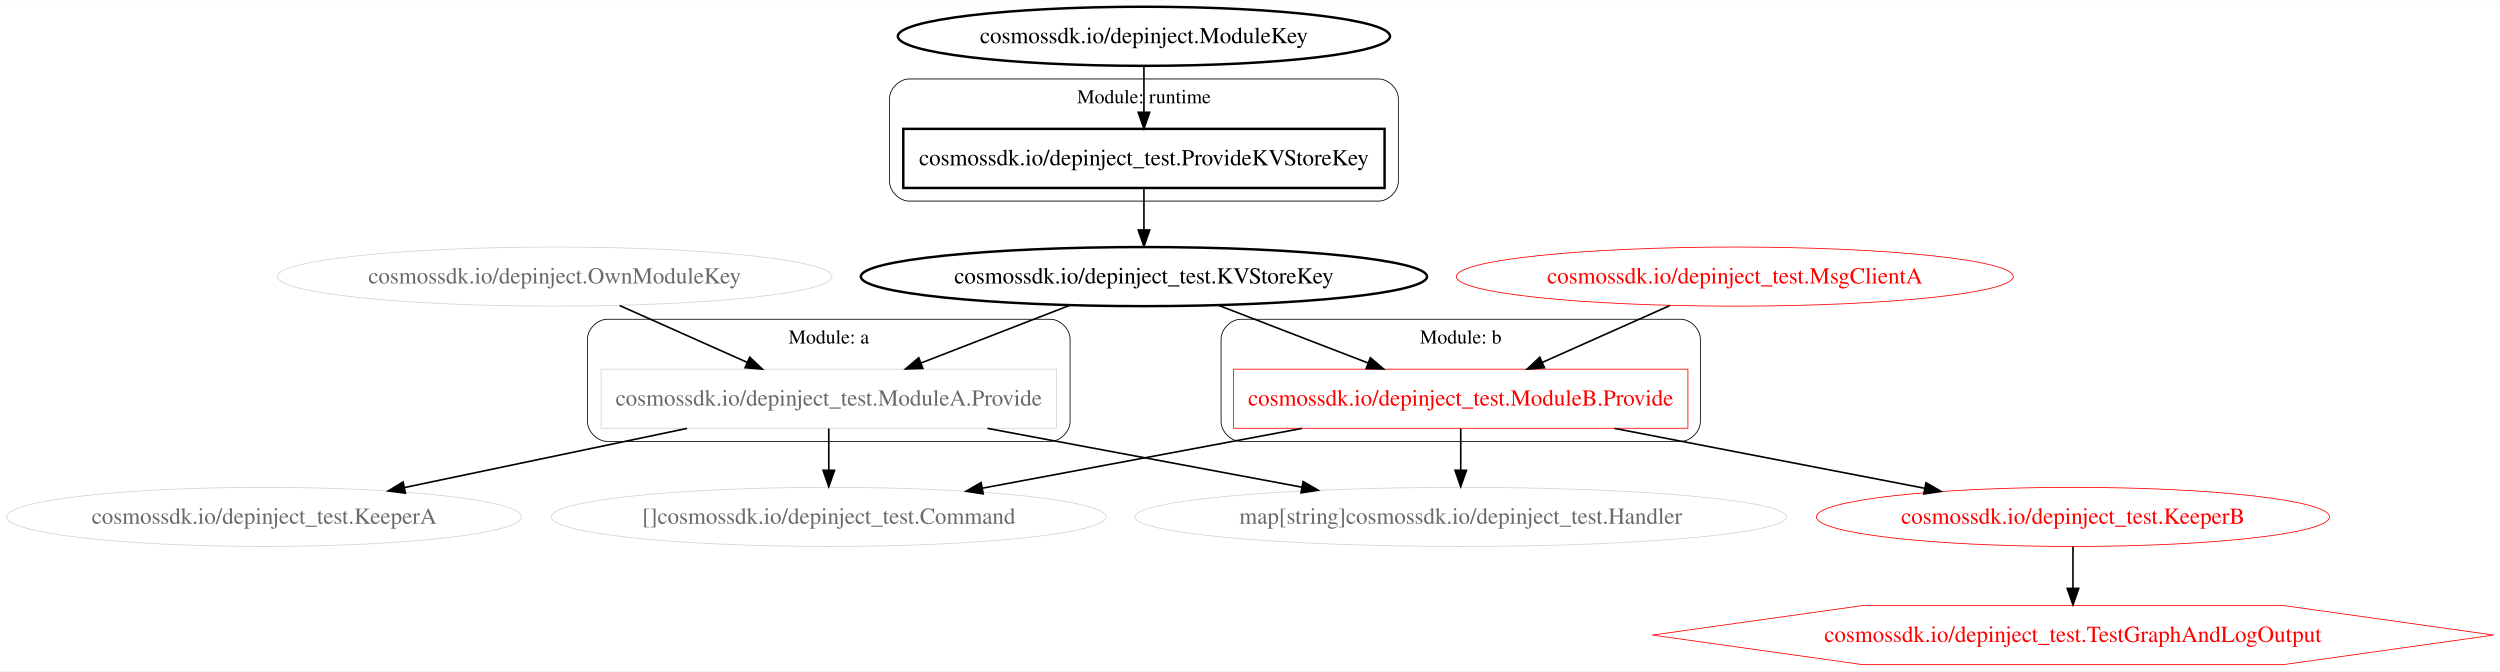
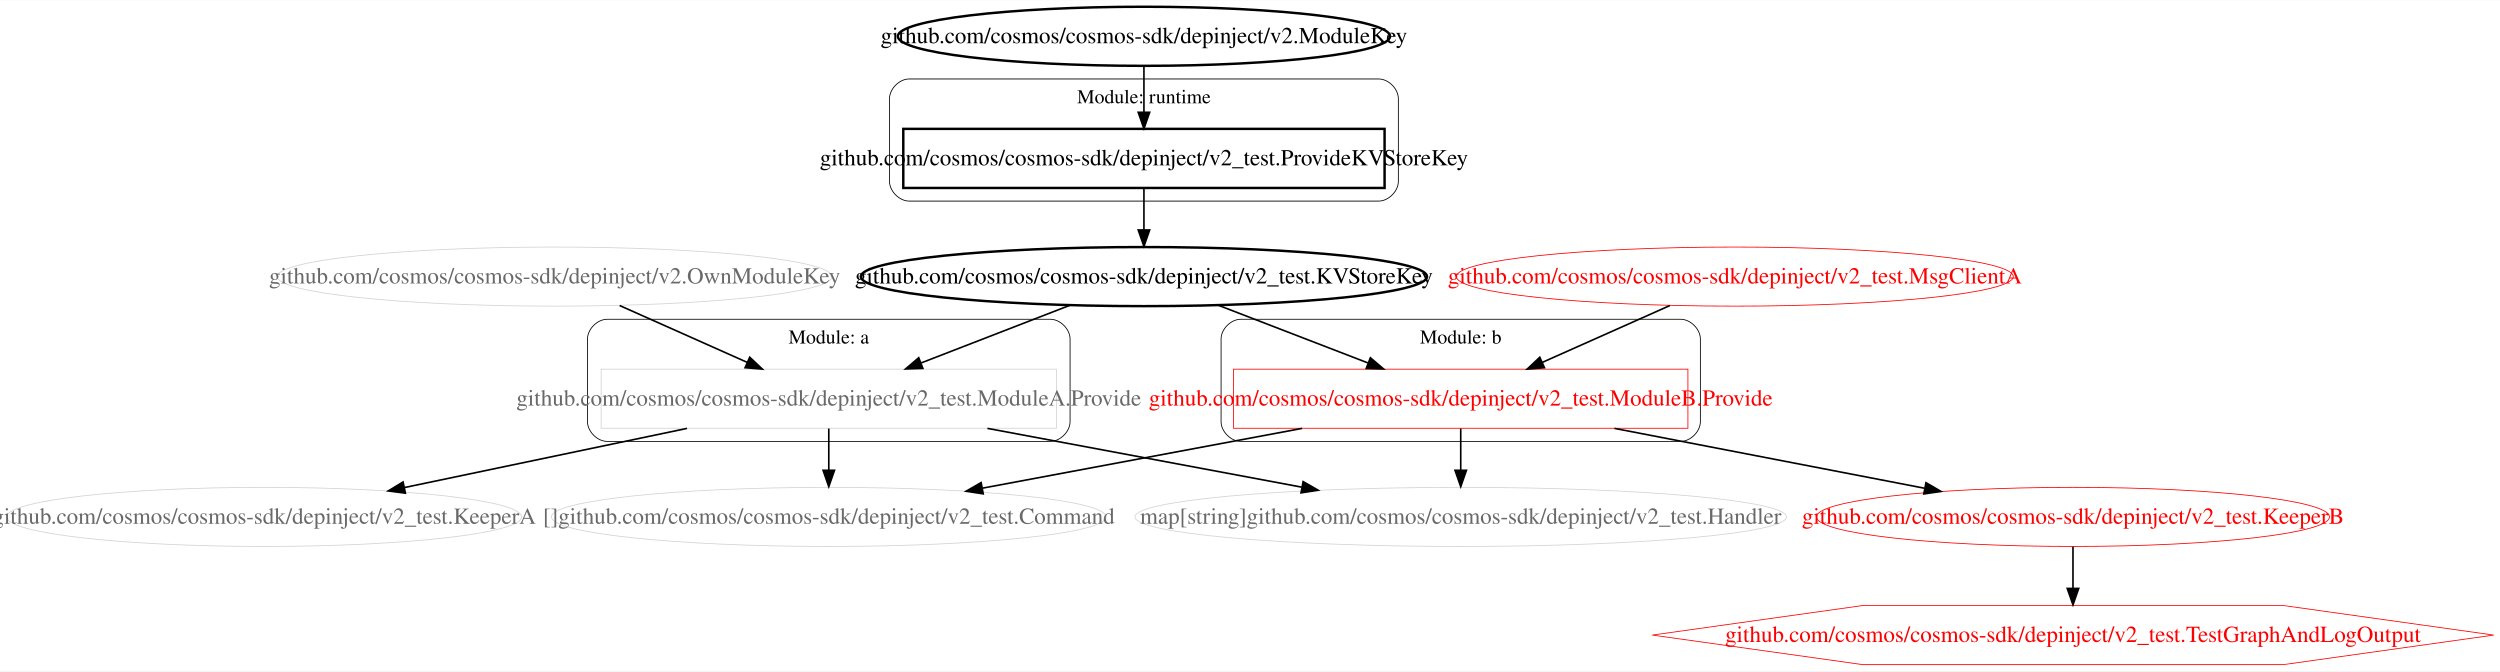
<svg xmlns="http://www.w3.org/2000/svg" width="1523pt" height="409pt" viewBox="0.00 0.00 1523.08 408.80">
  <g id="graph0" class="graph" transform="scale(1 1) rotate(0) translate(4 404.8)">
    <polygon fill="#ffffff" stroke="transparent" points="-4,4 -4,-404.8 1519.079,-404.8 1519.079,4 -4,4" />
    <g id="clust1" class="cluster">
      <path fill="none" stroke="#000000" stroke-width=".5" d="M365.921,-136C365.921,-136 635.921,-136 635.921,-136 641.921,-136 647.921,-142 647.921,-148 647.921,-148 647.921,-198.4 647.921,-198.4 647.921,-204.4 641.921,-210.4 635.921,-210.4 635.921,-210.4 365.921,-210.4 365.921,-210.4 359.921,-210.4 353.921,-204.4 353.921,-198.4 353.921,-198.4 353.921,-148 353.921,-148 353.921,-142 359.921,-136 365.921,-136" />
      <text text-anchor="middle" x="500.921" y="-195.6" font-family="Times,serif" font-size="12.00" fill="#000000">Module: a</text>
    </g>
    <g id="clust2" class="cluster">
      <path fill="none" stroke="#000000" stroke-width=".5" d="M751.921,-136C751.921,-136 1019.921,-136 1019.921,-136 1025.921,-136 1031.921,-142 1031.921,-148 1031.921,-148 1031.921,-198.4 1031.921,-198.4 1031.921,-204.4 1025.921,-210.4 1019.921,-210.4 1019.921,-210.4 751.921,-210.4 751.921,-210.4 745.921,-210.4 739.921,-204.4 739.921,-198.4 739.921,-198.4 739.921,-148 739.921,-148 739.921,-142 745.921,-136 751.921,-136" />
      <text text-anchor="middle" x="885.921" y="-195.6" font-family="Times,serif" font-size="12.00" fill="#000000">Module: b</text>
    </g>
    <g id="clust3" class="cluster">
      <path fill="none" stroke="#000000" stroke-width=".5" d="M549.921,-282.4C549.921,-282.4 835.921,-282.4 835.921,-282.4 841.921,-282.4 847.921,-288.4 847.921,-294.4 847.921,-294.4 847.921,-344.8 847.921,-344.8 847.921,-350.8 841.921,-356.8 835.921,-356.8 835.921,-356.8 549.921,-356.8 549.921,-356.8 543.921,-356.8 537.921,-350.8 537.921,-344.8 537.921,-344.8 537.921,-294.4 537.921,-294.4 537.921,-288.4 543.921,-282.4 549.921,-282.4" />
      <text text-anchor="middle" x="692.921" y="-342" font-family="Times,serif" font-size="12.00" fill="#000000">Module: runtime</text>
    </g>
    <g id="node1" class="node">
      <polygon fill="none" stroke="#d3d3d3" stroke-width=".5" points="639.602,-180 362.24,-180 362.24,-144 639.602,-144 639.602,-180" />
-       <text text-anchor="middle" x="500.921" y="-157.8" font-family="Times,serif" font-size="14.00" fill="#696969">cosmossdk.io/depinject_test.ModuleA.Provide</text>
+       <text text-anchor="middle" x="500.921" y="-157.8" font-family="Times,serif" font-size="14.00" fill="#696969">github.com/cosmos/cosmos-sdk/depinject/v2_test.ModuleA.Provide</text>
    </g>
    <g id="node4" class="node">
      <ellipse fill="none" stroke="#d3d3d3" stroke-width=".5" cx="500.921" cy="-90" rx="168.983" ry="18" />
-       <text text-anchor="middle" x="500.921" y="-85.8" font-family="Times,serif" font-size="14.00" fill="#696969">[]cosmossdk.io/depinject_test.Command</text>
+       <text text-anchor="middle" x="500.921" y="-85.8" font-family="Times,serif" font-size="14.00" fill="#696969">[]github.com/cosmos/cosmos-sdk/depinject/v2_test.Command</text>
    </g>
    <g id="edge7" class="edge">
      <path fill="none" stroke="#000000" d="M500.921,-143.831C500.921,-136.131 500.921,-126.974 500.921,-118.417" />
      <polygon fill="#000000" stroke="#000000" points="504.421,-118.413 500.921,-108.413 497.421,-118.413 504.421,-118.413" />
    </g>
    <g id="node8" class="node">
      <ellipse fill="none" stroke="#d3d3d3" stroke-width=".5" cx="156.921" cy="-90" rx="156.842" ry="18" />
-       <text text-anchor="middle" x="156.921" y="-85.8" font-family="Times,serif" font-size="14.00" fill="#696969">cosmossdk.io/depinject_test.KeeperA</text>
+       <text text-anchor="middle" x="156.921" y="-85.8" font-family="Times,serif" font-size="14.00" fill="#696969">github.com/cosmos/cosmos-sdk/depinject/v2_test.KeeperA</text>
    </g>
    <g id="edge5" class="edge">
      <path fill="none" stroke="#000000" d="M414.559,-143.924C361.927,-132.908 294.93,-118.886 242.45,-107.901" />
      <polygon fill="#000000" stroke="#000000" points="242.997,-104.44 232.492,-105.817 241.563,-111.292 242.997,-104.44" />
    </g>
    <g id="node12" class="node">
      <ellipse fill="none" stroke="#d3d3d3" stroke-width=".5" cx="885.921" cy="-90" rx="198.454" ry="18" />
-       <text text-anchor="middle" x="885.921" y="-85.8" font-family="Times,serif" font-size="14.00" fill="#696969">map[string]cosmossdk.io/depinject_test.Handler</text>
+       <text text-anchor="middle" x="885.921" y="-85.8" font-family="Times,serif" font-size="14.00" fill="#696969">map[string]github.com/cosmos/cosmos-sdk/depinject/v2_test.Handler</text>
    </g>
    <g id="edge6" class="edge">
      <path fill="none" stroke="#000000" d="M597.576,-143.924C656.112,-132.977 730.523,-119.061 789.091,-108.109" />
      <polygon fill="#000000" stroke="#000000" points="789.904,-111.517 799.09,-106.239 788.617,-104.636 789.904,-111.517" />
    </g>
    <g id="node2" class="node">
      <polygon fill="none" stroke="#ff0000" stroke-width=".5" points="1024.332,-180 747.51,-180 747.51,-144 1024.332,-144 1024.332,-180" />
-       <text text-anchor="middle" x="885.921" y="-157.8" font-family="Times,serif" font-size="14.00" fill="#ff0000">cosmossdk.io/depinject_test.ModuleB.Provide</text>
+       <text text-anchor="middle" x="885.921" y="-157.8" font-family="Times,serif" font-size="14.00" fill="#ff0000">github.com/cosmos/cosmos-sdk/depinject/v2_test.ModuleB.Provide</text>
    </g>
    <g id="edge11" class="edge">
      <path fill="none" stroke="#000000" d="M789.266,-143.924C729.677,-132.78 653.638,-118.56 594.607,-107.52" />
      <polygon fill="#000000" stroke="#000000" points="595.012,-104.036 584.539,-105.638 593.725,-110.916 595.012,-104.036" />
    </g>
    <g id="node9" class="node">
      <ellipse fill="none" stroke="#ff0000" stroke-width=".5" cx="1258.921" cy="-90" rx="156.28" ry="18" />
-       <text text-anchor="middle" x="1258.921" y="-85.8" font-family="Times,serif" font-size="14.00" fill="#ff0000">cosmossdk.io/depinject_test.KeeperB</text>
+       <text text-anchor="middle" x="1258.921" y="-85.8" font-family="Times,serif" font-size="14.00" fill="#ff0000">github.com/cosmos/cosmos-sdk/depinject/v2_test.KeeperB</text>
    </g>
    <g id="edge10" class="edge">
      <path fill="none" stroke="#000000" d="M979.563,-143.924C1037.379,-132.764 1111.18,-118.518 1168.406,-107.472" />
      <polygon fill="#000000" stroke="#000000" points="1169.372,-110.85 1178.527,-105.518 1168.045,-103.977 1169.372,-110.85" />
    </g>
    <g id="edge12" class="edge">
      <path fill="none" stroke="#000000" d="M885.921,-143.831C885.921,-136.131 885.921,-126.974 885.921,-118.417" />
      <polygon fill="#000000" stroke="#000000" points="889.421,-118.413 885.921,-108.413 882.421,-118.413 889.421,-118.413" />
    </g>
    <g id="node3" class="node">
      <polygon fill="none" stroke="#000000" stroke-width="1.5" points="839.529,-326.4 546.313,-326.4 546.313,-290.4 839.529,-290.4 839.529,-326.4" />
-       <text text-anchor="middle" x="692.921" y="-304.2" font-family="Times,serif" font-size="14.00" fill="#000000">cosmossdk.io/depinject_test.ProvideKVStoreKey</text>
+       <text text-anchor="middle" x="692.921" y="-304.2" font-family="Times,serif" font-size="14.00" fill="#000000">github.com/cosmos/cosmos-sdk/depinject/v2_test.ProvideKVStoreKey</text>
    </g>
    <g id="node7" class="node">
      <ellipse fill="none" stroke="#000000" stroke-width="1.5" cx="692.921" cy="-236.4" rx="172.472" ry="18" />
-       <text text-anchor="middle" x="692.921" y="-232.2" font-family="Times,serif" font-size="14.00" fill="#000000">cosmossdk.io/depinject_test.KVStoreKey</text>
+       <text text-anchor="middle" x="692.921" y="-232.2" font-family="Times,serif" font-size="14.00" fill="#000000">github.com/cosmos/cosmos-sdk/depinject/v2_test.KVStoreKey</text>
    </g>
    <g id="edge2" class="edge">
      <path fill="none" stroke="#000000" d="M692.921,-290.231C692.921,-282.531 692.921,-273.374 692.921,-264.817" />
      <polygon fill="#000000" stroke="#000000" points="696.421,-264.813 692.921,-254.813 689.421,-264.813 696.421,-264.813" />
    </g>
    <g id="node5" class="node">
      <ellipse fill="none" stroke="#000000" stroke-width="1.5" cx="692.921" cy="-382.8" rx="149.927" ry="18" />
-       <text text-anchor="middle" x="692.921" y="-378.6" font-family="Times,serif" font-size="14.00" fill="#000000">cosmossdk.io/depinject.ModuleKey</text>
+       <text text-anchor="middle" x="692.921" y="-378.6" font-family="Times,serif" font-size="14.00" fill="#000000">github.com/cosmos/cosmos-sdk/depinject/v2.ModuleKey</text>
    </g>
    <g id="edge1" class="edge">
      <path fill="none" stroke="#000000" d="M692.921,-364.79C692.921,-356.353 692.921,-346.103 692.921,-336.668" />
      <polygon fill="#000000" stroke="#000000" points="696.421,-336.502 692.921,-326.502 689.421,-336.502 696.421,-336.502" />
    </g>
    <g id="node6" class="node">
      <ellipse fill="none" stroke="#d3d3d3" stroke-width=".5" cx="333.921" cy="-236.4" rx="168.969" ry="18" />
-       <text text-anchor="middle" x="333.921" y="-232.2" font-family="Times,serif" font-size="14.00" fill="#696969">cosmossdk.io/depinject.OwnModuleKey</text>
+       <text text-anchor="middle" x="333.921" y="-232.2" font-family="Times,serif" font-size="14.00" fill="#696969">github.com/cosmos/cosmos-sdk/depinject/v2.OwnModuleKey</text>
    </g>
    <g id="edge4" class="edge">
      <path fill="none" stroke="#000000" d="M373.498,-218.768C396.761,-208.404 426.383,-195.207 451.211,-184.146" />
      <polygon fill="#000000" stroke="#000000" points="452.758,-187.289 460.468,-180.022 449.909,-180.894 452.758,-187.289" />
    </g>
    <g id="edge3" class="edge">
      <path fill="none" stroke="#000000" d="M647.906,-218.957C620.819,-208.461 586.105,-195.009 557.214,-183.814" />
      <polygon fill="#000000" stroke="#000000" points="558.248,-180.461 547.659,-180.111 555.719,-186.988 558.248,-180.461" />
    </g>
    <g id="edge8" class="edge">
      <path fill="none" stroke="#000000" d="M738.171,-218.957C765.398,-208.461 800.294,-195.009 829.335,-183.814" />
      <polygon fill="#000000" stroke="#000000" points="830.868,-186.974 838.939,-180.111 828.35,-180.442 830.868,-186.974" />
    </g>
    <g id="node11" class="node">
      <polygon fill="none" stroke="#ff0000" stroke-width=".5" points="1515.236,-18 1387.079,-36 1130.764,-36 1002.606,-18 1130.764,0 1387.079,0 1515.236,-18" />
-       <text text-anchor="middle" x="1258.921" y="-13.8" font-family="Times,serif" font-size="14.00" fill="#ff0000">cosmossdk.io/depinject_test.TestGraphAndLogOutput</text>
+       <text text-anchor="middle" x="1258.921" y="-13.8" font-family="Times,serif" font-size="14.00" fill="#ff0000">github.com/cosmos/cosmos-sdk/depinject/v2_test.TestGraphAndLogOutput</text>
    </g>
    <g id="edge13" class="edge">
      <path fill="none" stroke="#000000" d="M1258.921,-71.831C1258.921,-64.131 1258.921,-54.974 1258.921,-46.417" />
      <polygon fill="#000000" stroke="#000000" points="1262.421,-46.413 1258.921,-36.413 1255.421,-46.413 1262.421,-46.413" />
    </g>
    <g id="node10" class="node">
      <ellipse fill="none" stroke="#ff0000" stroke-width=".5" cx="1052.921" cy="-236.4" rx="169.642" ry="18" />
-       <text text-anchor="middle" x="1052.921" y="-232.2" font-family="Times,serif" font-size="14.00" fill="#ff0000">cosmossdk.io/depinject_test.MsgClientA</text>
+       <text text-anchor="middle" x="1052.921" y="-232.2" font-family="Times,serif" font-size="14.00" fill="#ff0000">github.com/cosmos/cosmos-sdk/depinject/v2_test.MsgClientA</text>
    </g>
    <g id="edge9" class="edge">
      <path fill="none" stroke="#000000" d="M1013.344,-218.768C990.081,-208.404 960.459,-195.207 935.631,-184.146" />
      <polygon fill="#000000" stroke="#000000" points="936.933,-180.894 926.374,-180.022 934.084,-187.289 936.933,-180.894" />
    </g>
  </g>
</svg>
